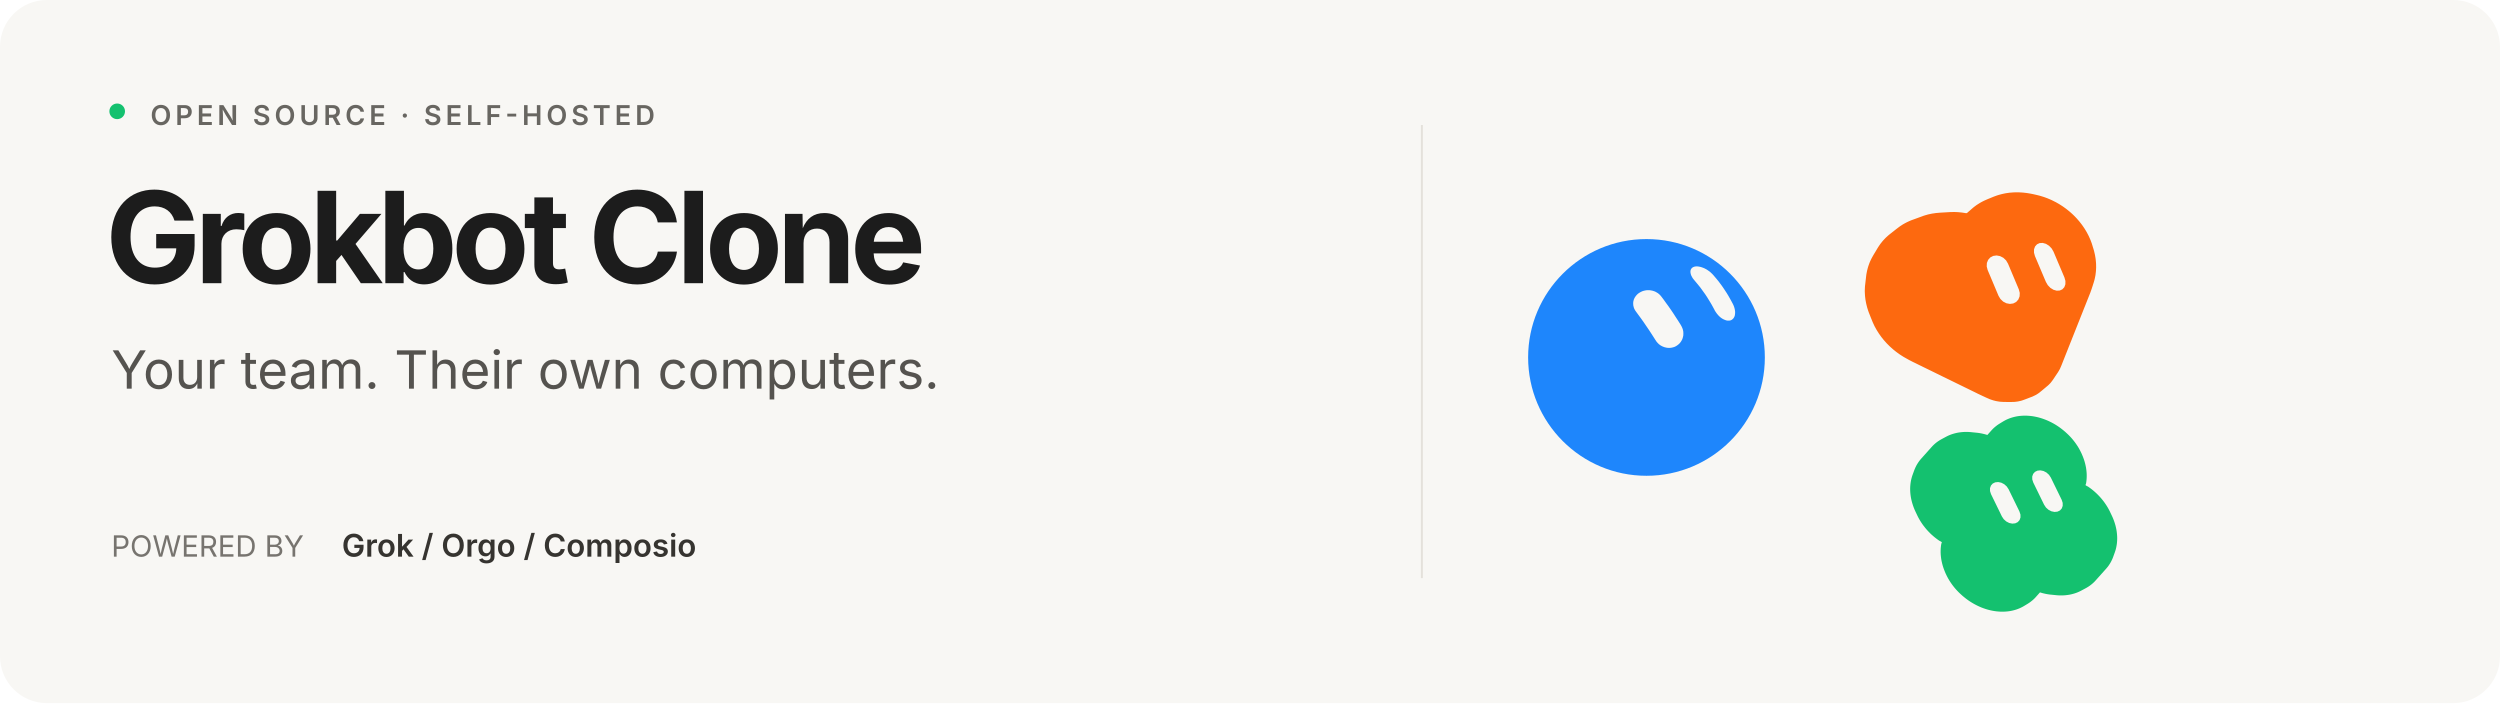
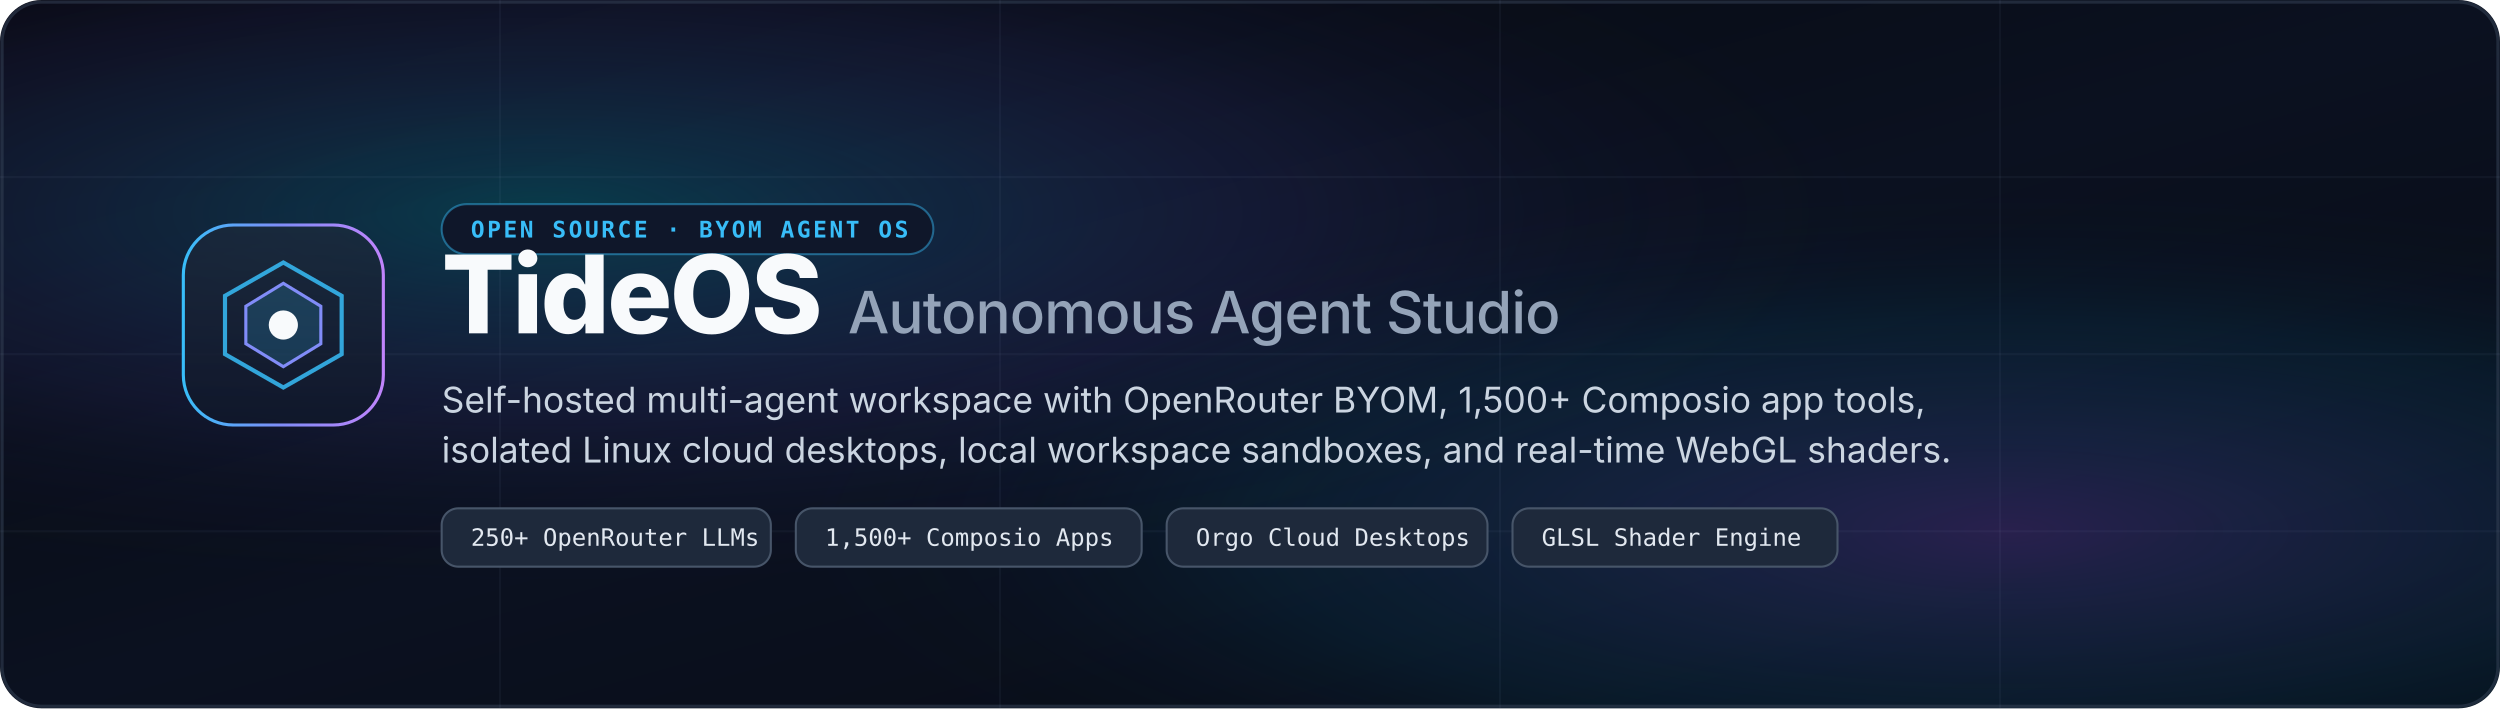
- <svg xmlns="http://www.w3.org/2000/svg" width="1280" height="360" viewBox="0 0 1280 360" role="img" aria-labelledby="title desc">
-   <rect width="1280" height="360" rx="24" fill="#F8F7F4" />
-   <g font-family="Inter, -apple-system, BlinkMacSystemFont, 'Segoe UI', sans-serif">
-     <rect x="56" y="53" width="8" height="8" rx="4" fill="#14C16F" />
-     <text x="77" y="64" font-size="14" font-weight="600" letter-spacing="2" fill="#686661">OPEN SOURCE · SELF-HOSTED</text>
-     <text x="54" y="145" font-size="65" font-weight="700" letter-spacing="-3" fill="#1C1C1C">Grokbot Clone</text>
-     <text x="57" y="199" font-size="27" fill="#55534F">Your team. Their own computers.</text>
-     <text x="57" y="285" font-size="15" fill="#77746F">POWERED BY</text>
-     <text x="175" y="285" font-size="16" font-weight="600" fill="#363430">Grok  /  Orgo  /  Composio</text>
+ <svg xmlns="http://www.w3.org/2000/svg" viewBox="0 0 1200 340" width="100%" height="100%">
+   <defs>
+     <linearGradient id="bg" x1="0%" y1="0%" x2="100%" y2="100%">
+       <stop offset="0%" stop-color="#05070B" />
+       <stop offset="50%" stop-color="#0B1120" />
+       <stop offset="100%" stop-color="#070A12" />
+     </linearGradient>
+     <radialGradient id="glow1" cx="22%" cy="30%" r="55%">
+       <stop offset="0%" stop-color="#06B6D4" stop-opacity="0.28" />
+       <stop offset="55%" stop-color="#6366F1" stop-opacity="0.10" />
+       <stop offset="100%" stop-color="#05070B" stop-opacity="0" />
+     </radialGradient>
+     <radialGradient id="glow2" cx="80%" cy="75%" r="50%">
+       <stop offset="0%" stop-color="#8B5CF6" stop-opacity="0.24" />
+       <stop offset="60%" stop-color="#0EA5E9" stop-opacity="0.08" />
+       <stop offset="100%" stop-color="#05070B" stop-opacity="0" />
+     </radialGradient>
+     <linearGradient id="accent" x1="0%" y1="0%" x2="100%" y2="0%">
+       <stop offset="0%" stop-color="#38BDF8" />
+       <stop offset="50%" stop-color="#818CF8" />
+       <stop offset="100%" stop-color="#C084FC" />
+     </linearGradient>
+     <linearGradient id="cardGrad" x1="0%" y1="0%" x2="0%" y2="100%">
+       <stop offset="0%" stop-color="#1E293B" stop-opacity="0.65" />
+       <stop offset="100%" stop-color="#0F172A" stop-opacity="0.85" />
+     </linearGradient>
+   </defs>
+   <rect width="1200" height="340" rx="20" fill="url(#bg)" />
+   <rect width="1200" height="340" rx="20" fill="url(#glow1)" />
+   <rect width="1200" height="340" rx="20" fill="url(#glow2)" />
+   <rect x="1" y="1" width="1198" height="338" rx="19" fill="none" stroke="#334155" stroke-opacity="0.55" stroke-width="1.5" />
+   <g stroke="#94A3B8" stroke-opacity="0.06" stroke-width="1">
+     <line x1="0" y1="85" x2="1200" y2="85" />
+     <line x1="0" y1="170" x2="1200" y2="170" />
+     <line x1="0" y1="255" x2="1200" y2="255" />
+     <line x1="240" y1="0" x2="240" y2="340" />
+     <line x1="480" y1="0" x2="480" y2="340" />
+     <line x1="720" y1="0" x2="720" y2="340" />
+     <line x1="960" y1="0" x2="960" y2="340" />
  </g>
-   <path d="M728 64V296" stroke="#E4E1DB" />
-   <svg x="742" y="82" width="202" height="202" viewBox="0 0 55.2 55.2">
-     <path d="M44.16 27.6A16.56 16.56 0 0 0 27.6 11.04A16.56 16.56 0 0 0 11.04 27.6A16.56 16.56 0 0 0 27.6 44.16A16.56 16.56 0 0 0 44.16 27.6ZM32.43 25.38L32.57 25.14L32.66 24.91L32.71 24.72L32.75 24.53L32.76 24.28L32.75 24L32.7 23.74L32.62 23.5L32.52 23.28L32.4 23.06L32.01 22.44L31.74 22.03L31.34 21.41L31.07 21.01L30.66 20.42L30.38 20.04L29.97 19.47L29.69 19.1L29.54 18.92L29.37 18.75L29.18 18.6L28.96 18.47L28.87 18.42L28.71 18.35L28.46 18.27L28.27 18.23L28.08 18.2L27.81 18.19L27.63 18.2L27.53 18.21L27.28 18.26L27.04 18.33L26.82 18.43L26.61 18.55L26.42 18.68L26.25 18.84L26.09 19.03L25.95 19.24L25.89 19.36L25.82 19.53L25.76 19.77L25.75 19.84L25.74 19.98L25.74 20.11L25.76 20.36L25.84 20.66L25.9 20.81L26.01 21.01L26.14 21.2L26.55 21.76L26.83 22.14L27.24 22.72L27.51 23.12L27.92 23.72L28.19 24.13L28.59 24.75L28.85 25.16L28.99 25.37L29.15 25.56L29.33 25.74L29.54 25.9L29.77 26.03L29.93 26.1L30.15 26.18L30.47 26.25L30.62 26.26L30.76 26.27L31.03 26.25L31.28 26.2L31.51 26.13L31.72 26.03L31.92 25.9L32.11 25.75L32.28 25.58L32.43 25.38ZM38.52 22.33L38.73 22.41L38.92 22.45L39.09 22.45L39.26 22.44L39.41 22.4L39.54 22.33L39.67 22.23L39.78 22.11L39.87 21.96L39.91 21.87L39.95 21.77L39.99 21.52L40 21.33L40 21.19L39.97 20.96L39.92 20.73L39.85 20.5L39.76 20.27L39.65 20.05L39.42 19.62L39.06 18.98L38.81 18.57L38.41 17.96L38.14 17.57L37.71 16.99L37.41 16.62L36.95 16.08L36.79 15.91L36.61 15.74L36.48 15.62L36.2 15.42L35.97 15.27L35.83 15.2L35.7 15.13L35.63 15.1L35.39 15.01L35.21 14.95L35.08 14.92L34.86 14.88L34.66 14.86L34.48 14.87L34.31 14.9L34.17 14.95L34.04 15.02L33.93 15.11L33.85 15.23L33.82 15.28L33.78 15.37L33.75 15.52L33.75 15.64L33.76 15.77L33.8 15.95L33.84 16.08L33.87 16.15L33.97 16.35L34.08 16.53L34.22 16.71L34.37 16.89L34.67 17.25L35.12 17.8L35.4 18.19L35.82 18.77L36.09 19.18L36.47 19.8L36.72 20.22L37.07 20.86L37.18 21.08L37.32 21.29L37.47 21.5L37.64 21.7L37.83 21.89L38.02 22.05L38.17 22.15L38.32 22.24L38.52 22.33Z" fill="#1E86FC" fill-rule="evenodd" />
-   </svg>
-   <svg x="925" y="60" width="190" height="190" viewBox="-14.4 -14.4 172.8 172.8">
-     <path d="M115.83 72 115.6 72.57 115.38 73.14 115.15 73.7 114.93 74.25 114.71 74.8 114.5 75.34 114.28 75.89 114.07 76.42 113.86 76.95 113.65 77.48 113.44 78.01 113.23 78.53 113.03 79.05 112.82 79.57 112.62 80.08 112.42 80.59 112.21 81.1 112.01 81.61 111.81 82.11 111.61 82.61 111.41 83.12 111.21 83.62 111.02 84.11 110.82 84.61 110.62 85.11 110.42 85.61 110.23 86.1 110.03 86.6 109.83 87.09 109.64 87.59 109.44 88.09 109.24 88.58 109.05 89.08 108.85 89.58 108.65 90.07 108.45 90.57 108.25 91.07 108.05 91.58 107.85 92.08 107.65 92.58 107.45 93.09 107.25 93.6 107.05 94.11 106.84 94.63 106.64 95.14 106.43 95.66 106.22 96.19 106.01 96.71 105.8 97.24 105.59 97.78 105.38 98.31 105.16 98.86 104.95 99.4 104.73 99.95 104.51 100.51 104.29 101.07 104.05 101.63 103.81 102.19 103.57 102.75 103.28 103.28 102.98 103.8 102.67 104.32 102.34 104.82 102 105.32 101.66 105.83 101.32 106.33 100.98 106.85 100.64 107.36 100.29 107.88 99.92 108.38 99.54 108.88 99.15 109.37 98.72 109.81 98.29 110.25 97.83 110.66 97.36 111.05 96.89 111.45 96.42 111.84 95.94 112.24 95.46 112.64 94.98 113.04 94.49 113.43 94.01 113.83 93.5 114.2 92.98 114.54 92.45 114.87 91.89 115.15 91.33 115.42 90.77 115.69 90.19 115.91 89.61 116.13 89.03 116.35 88.45 116.58 87.86 116.8 87.28 117.02 86.7 117.23 86.11 117.44 85.52 117.63 84.91 117.77 84.3 117.91 83.69 118.02 83.07 118.1 82.45 118.17 81.82 118.19 81.19 118.21 80.57 118.22 79.94 118.22 79.32 118.21 78.7 118.21 78.08 118.2 77.47 118.2 76.85 118.17 76.24 118.13 75.63 118.09 75.02 118 74.41 117.9 73.8 117.79 73.2 117.64 72.6 117.49 72 117.3 71.41 117.1 70.82 116.9 70.25 116.64 69.67 116.39 69.11 116.14 68.55 115.88 67.99 115.62 67.44 115.37 66.9 115.11 66.36 114.86 65.82 114.6 65.29 114.35 64.77 114.09 64.25 113.83 63.73 113.58 63.22 113.33 62.7 113.08 62.2 112.83 61.69 112.58 61.19 112.34 60.69 112.09 60.2 111.85 59.7 111.61 59.21 111.37 58.72 111.13 58.23 110.89 57.74 110.65 57.25 110.41 56.77 110.18 56.29 109.94 55.8 109.7 55.32 109.47 54.84 109.23 54.35 108.99 53.87 108.76 53.39 108.52 52.91 108.29 52.43 108.05 51.94 107.81 51.46 107.58 50.97 107.34 50.49 107.1 50 106.86 49.51 106.63 49.02 106.39 48.53 106.15 48.04 105.9 47.54 105.66 47.05 105.42 46.55 105.17 46.04 104.93 45.54 104.68 45.03 104.43 44.52 104.18 44 103.93 43.48 103.67 42.96 103.42 42.43 103.16 41.9 102.9 41.36 102.64 40.82 102.37 40.27 102.11 39.72 101.84 39.17 101.56 38.6 101.29 38.03 101.01 37.46 100.73 36.88 100.44 36.29 100.15 35.69 99.86 35.08 99.57 34.48 99.26 33.87 98.95 33.25 98.63 32.65 98.29 32.04 97.95 31.43 97.6 30.8 97.25 30.2 96.87 29.59 96.48 28.98 96.09 28.4 95.67 27.81 95.25 27.22 94.81 26.66 94.36 26.08 93.9 25.53 93.42 24.98 92.93 24.43 92.44 23.9 91.92 23.38 91.4 22.85 90.87 22.36 90.31 21.86 89.76 21.37 89.19 20.91 88.6 20.43 88.01 19.99 87.4 19.56 86.79 19.13 86.17 18.73 85.53 18.32 84.89 17.94 84.23 17.58 83.57 17.21 82.9 16.89 82.21 16.57 81.53 16.26 80.83 15.98 80.12 15.69 79.41 15.4 78.7 15.12 77.98 14.83 77.25 14.54 76.52 14.28 75.78 14.04 75.04 13.8 74.29 13.61 73.53 13.42 72.77 13.25 72 13.11 71.23 12.97 70.45 12.88 69.68 12.79 68.9 12.74 68.12 12.7 67.33 12.67 66.55 12.7 65.77 12.73 64.98 12.78 64.2 12.87 63.43 12.96 62.65 13.05 61.87 13.14 61.09 13.23 60.31 13.32 59.53 13.42 58.75 13.57 57.97 13.72 57.2 13.91 56.43 14.11 55.67 14.34 54.92 14.6 54.18 14.87 53.44 15.18 52.71 15.51 52 15.86 51.29 16.24 50.6 16.63 49.91 17.03 49.23 17.44 48.56 17.84 47.89 18.24 47.22 18.64 46.55 19.06 45.89 19.49 45.25 19.93 44.61 20.42 43.99 20.9 43.39 21.42 42.8 21.96 42.23 22.5 41.67 23.09 41.14 23.67 40.61 24.28 40.11 24.9 39.63 25.51 39.14 26.12 38.67 26.72 38.19 27.32 37.72 27.93 37.25 28.53 36.8 29.14 36.35 29.78 35.94 30.41 35.53 31.08 35.15 31.74 34.79 32.42 34.44 33.12 34.12 33.81 33.81 34.52 33.53 35.24 33.27 35.96 33.01 36.66 32.75 37.36 32.5 38.05 32.24 38.73 32 39.41 31.75 40.08 31.5 40.76 31.29 41.45 31.09 42.14 30.89 42.84 30.74 43.54 30.59 44.24 30.46 44.96 30.36 45.66 30.25 46.37 30.18 47.08 30.12 47.79 30.06 48.49 30.02 49.19 29.98 49.87 29.94 50.55 29.9 51.22 29.86 51.88 29.82 52.54 29.78 53.2 29.77 53.85 29.76 54.5 29.75 55.16 29.78 55.8 29.81 56.45 29.85 57.1 29.92 57.74 29.98 58.38 30.07 59.01 30.17 59.64 30.27 60.23 30.26 60.7 29.84 61.19 29.42 61.68 29 62.17 28.56 62.67 28.13 63.19 27.68 63.71 27.27 64.25 26.87 64.79 26.47 65.35 26.12 65.91 25.76 66.49 25.41 67.07 25.09 67.66 24.78 68.26 24.48 68.87 24.21 69.48 23.94 70.1 23.67 70.73 23.42 71.36 23.16 72 22.9 72.65 22.63 73.3 22.39 73.96 22.15 74.62 21.92 75.29 21.73 75.97 21.54 76.65 21.37 77.34 21.22 78.03 21.07 78.72 20.96 79.41 20.86 80.12 20.76 80.81 20.71 81.52 20.65 82.22 20.61 82.93 20.6 83.63 20.59 84.34 20.59 85.05 20.63 85.76 20.67 86.46 20.72 87.17 20.8 87.87 20.88 88.58 20.98 89.28 21.1 89.98 21.22 90.68 21.36 91.38 21.51 92.08 21.67 92.78 21.83 93.48 22 94.18 22.18 94.87 22.39 95.56 22.6 96.25 22.82 96.93 23.07 97.61 23.32 98.28 23.6 98.95 23.88 99.61 24.17 100.26 24.49 100.91 24.82 101.56 25.14 102.2 25.5 102.83 25.86 103.46 26.23 104.07 26.63 104.68 27.02 105.28 27.43 105.87 27.86 106.46 28.29 107.03 28.74 107.6 29.2 108.16 29.66 108.71 30.14 109.25 30.63 109.78 31.13 110.3 31.64 110.81 32.17 111.31 32.69 111.79 33.24 112.27 33.79 112.74 34.34 113.18 34.92 113.63 35.49 114.06 36.08 114.47 36.68 114.88 37.28 115.27 37.89 115.64 38.51 116.01 39.13 116.35 39.78 116.69 40.42 117.01 41.06 117.31 41.73 117.6 42.38 117.88 43.05 118.13 43.73 118.38 44.41 118.59 45.1 118.8 45.79 119.01 46.47 119.22 47.16 119.42 47.84 119.58 48.53 119.75 49.23 119.9 49.92 120.01 50.62 120.13 51.32 120.22 52.03 120.28 52.74 120.35 53.44 120.38 54.15 120.39 54.86 120.4 55.57 120.37 56.28 120.33 56.99 120.27 57.7 120.18 58.41 120.1 59.11 119.96 59.82 119.82 60.52 119.66 61.22 119.47 61.91 119.27 62.6 119.05 63.28 118.84 63.95 118.62 64.62 118.41 65.27 118.19 65.92 117.96 66.56 117.74 67.19 117.49 67.82 117.24 68.44 117 69.05 116.76 69.65 116.52 70.25 116.29 70.84 116.06 71.42Z M74.95 68.78 74.69 68.17 74.44 67.57 74.19 66.97 73.93 66.37 73.68 65.77 73.43 65.16 73.17 64.56 72.92 63.96 72.67 63.36 72.41 62.76 72.16 62.15 71.91 61.55 71.65 60.95 71.4 60.35 71.15 59.75 70.89 59.14 70.64 58.54 70.38 57.94 70.13 57.34 69.88 56.74 69.45 55.1 69.53 53.48 70.11 52.04 71.13 50.9 72.48 50.2 74.05 49.98 75.67 50.29 77.19 51.07 78.46 52.27 79.34 53.76 79.6 54.36 79.85 54.96 80.11 55.56 80.36 56.17 80.61 56.77 80.87 57.37 81.12 57.97 81.37 58.57 81.63 59.18 81.88 59.78 82.13 60.38 82.39 60.98 82.64 61.58 82.89 62.19 83.15 62.79 83.4 63.39 83.65 63.99 83.91 64.59 84.16 65.2 84.41 65.8 84.84 67.43 84.76 69.05 84.18 70.5 83.17 71.63 81.81 72.34 80.24 72.55 78.62 72.25 77.1 71.46 75.84 70.26Z M97.01 62.3 96.75 61.7 96.5 61.1 96.24 60.5 95.99 59.9 95.73 59.3 95.48 58.7 95.22 58.1 94.97 57.5 94.72 56.9 94.46 56.3 94.21 55.7 93.95 55.09 93.7 54.49 93.44 53.89 93.19 53.29 92.93 52.69 92.68 52.09 92.42 51.49 92.17 50.89 91.91 50.29 91.47 48.68 91.48 47.13 91.97 45.79 92.87 44.79 94.1 44.22 95.54 44.15 97.05 44.58 98.48 45.47 99.69 46.72 100.56 48.23 100.81 48.83 101.07 49.43 101.32 50.03 101.58 50.63 101.83 51.24 102.09 51.84 102.34 52.44 102.59 53.04 102.85 53.64 103.1 54.24 103.36 54.84 103.61 55.44 103.87 56.04 104.12 56.64 104.38 57.24 104.63 57.84 104.89 58.45 105.14 59.05 105.4 59.65 105.65 60.25 106.1 61.86 106.08 63.41 105.6 64.75 104.69 65.75 103.46 66.32 102.02 66.39 100.52 65.96 99.09 65.07 97.88 63.81Z" fill="#FD690F" fill-rule="evenodd" />
-   </svg>
-   <svg x="945" y="177" width="172" height="172" viewBox="-14.4 -14.4 172.8 172.8">
-     <path d="M91.45 113.68 90.54 113.59 89.62 113.46 88.7 113.3 87.79 113.1 86.87 112.88 85.96 112.62 85.54 112.48 83.16 115.14 82.56 115.76 81.93 116.34 81.27 116.89 80.59 117.42 79.88 117.92 79.15 118.39 77.36 119.47 76.61 119.9 75.84 120.29 75.05 120.66 74.23 120.99 73.4 121.29 72.54 121.55 71.67 121.78 70.78 121.98 69.88 122.14 68.96 122.26 68.03 122.35 67.09 122.4 66.13 122.42 65.17 122.4 64.21 122.34 63.23 122.25 62.26 122.12 61.27 121.96 60.29 121.76 59.31 121.53 58.33 121.26 57.35 120.95 56.38 120.62 55.41 120.25 54.45 119.84 53.5 119.4 52.56 118.93 51.63 118.43 50.71 117.9 49.8 117.34 48.91 116.75 48.04 116.13 47.18 115.48 46.35 114.81 45.53 114.12 44.74 113.4 44.48 113.16 43.74 112.45 43.03 111.72 42.34 110.97 41.68 110.21 41.04 109.42 40.43 108.62 39.85 107.8 39.29 106.97 38.76 106.13 38.26 105.27 37.8 104.4 37.36 103.53 36.95 102.65 36.58 101.76 36.44 101.42 36.08 100.48 35.75 99.54 35.46 98.59 35.21 97.64 34.99 96.69 34.8 95.75 34.66 94.81 34.55 93.87 34.47 92.94 34.43 92.01 34.43 91.09 34.46 90.18 34.53 89.29 34.63 88.4 34.77 87.53 35.06 86.7 34.64 86.38 33.69 85.88 32.88 85.31 32.08 84.71 31.3 84.1 30.53 83.45 29.78 82.79 29.05 82.1 28.35 81.38 27.66 80.65 27 79.9 26.36 79.13 25.74 78.34 25.15 77.54 24.59 76.72 24.05 75.88 23.54 75.03 23.06 74.17 22.61 73.3 21.76 71.51 21.32 70.58 20.91 69.65 20.54 68.71 20.2 67.76 19.9 66.81 19.63 65.86 19.39 64.9 19.19 63.95 19.03 62.99 18.91 62.04 18.82 61.09 18.77 60.15 18.75 59.21 18.78 58.28 18.84 57.37 18.94 56.46 19.07 55.56 19.24 54.67 19.45 53.81 19.69 52.95 19.97 52.12 20.78 49.88 21.1 49.05 21.46 48.24 21.84 47.45 22.27 46.68 22.73 45.94 23.22 45.21 23.74 44.52 24.3 43.85 29.69 37.82 30.27 37.18 30.89 36.57 31.54 35.98 32.21 35.43 32.91 34.91 33.64 34.42 34.39 33.96 35.17 33.53 37.45 32.31 38.23 31.92 39.04 31.57 39.86 31.25 40.71 30.97 41.57 30.72 42.45 30.5 43.34 30.32 44.25 30.18 45.17 30.07 46.1 29.99 47.04 29.95 47.98 29.95 48.94 29.98 49.89 30.05 52.55 30.32 53.46 30.41 54.38 30.54 55.3 30.7 56.22 30.9 57.13 31.12 58.04 31.38 58.46 31.52 60.84 28.86 61.44 28.24 62.07 27.66 62.73 27.11 63.41 26.58 64.12 26.08 64.85 25.62 66.64 24.53 67.39 24.1 68.16 23.7 68.96 23.34 69.77 23.01 70.61 22.71 71.46 22.45 72.33 22.22 73.22 22.02 74.12 21.86 75.04 21.74 75.97 21.65 76.92 21.6 77.86 21.58 78.83 21.6 79.79 21.66 80.77 21.75 81.75 21.87 82.73 22.04 83.71 22.24 84.69 22.47 85.67 22.74 86.65 23.05 87.62 23.39 88.59 23.76 89.55 24.16 90.5 24.6 91.45 25.07 92.38 25.57 93.3 26.1 94.2 26.66 95.09 27.25 95.96 27.87 96.82 28.52 97.65 29.19 98.47 29.88 99.26 30.6 99.52 30.84 100.26 31.55 100.97 32.28 101.66 33.02 102.32 33.79 102.96 34.58 103.57 35.38 104.15 36.2 104.71 37.03 105.24 37.87 105.74 38.73 106.2 39.6 106.64 40.47 107.05 41.35 107.42 42.24 107.57 42.58 107.92 43.52 108.25 44.46 108.54 45.41 108.79 46.36 109.01 47.31 109.2 48.25 109.34 49.19 109.45 50.13 109.53 51.07 109.57 51.99 109.57 52.91 109.54 53.82 109.47 54.71 109.37 55.6 109.23 56.47 108.94 57.3 109.36 57.62 110.31 58.12 111.12 58.69 111.92 59.28 112.7 59.9 113.47 60.55 114.22 61.22 114.95 61.91 115.65 62.62 116.34 63.35 117 64.1 117.64 64.87 118.26 65.66 118.85 66.47 119.41 67.29 119.95 68.12 120.46 68.97 120.94 69.83 121.39 70.7 122.24 72.49 122.68 73.42 123.09 74.35 123.46 75.29 123.8 76.24 124.1 77.19 124.38 78.14 124.61 79.1 124.81 80.05 124.97 81.01 125.09 81.96 125.18 82.91 125.23 83.85 125.25 84.79 125.22 85.72 125.16 86.63 125.07 87.55 124.93 88.44 124.76 89.33 124.56 90.2 124.31 91.05 124.03 91.88 123.23 94.12 122.91 94.95 122.55 95.76 122.16 96.55 121.73 97.32 121.27 98.06 120.78 98.79 120.26 99.48 119.7 100.15 114.31 106.18 113.73 106.82 113.11 107.43 112.47 108.01 111.79 108.57 111.09 109.09 110.36 109.58 109.61 110.04 108.83 110.47 106.55 111.69 105.77 112.07 104.96 112.43 104.13 112.75 103.29 113.03 102.43 113.28 101.55 113.5 100.66 113.68 99.75 113.82 98.83 113.93 97.9 114.01 96.97 114.05 96.02 114.05 95.06 114.02 94.11 113.95Z M65.93 73.41 65.65 72.84 65.37 72.27 65.1 71.69 64.82 71.12 64.54 70.55 64.26 69.97 63.98 69.4 63.7 68.83 63.42 68.25 63.14 67.68 62.86 67.1 62.58 66.53 62.3 65.96 62.02 65.38 61.74 64.81 61.46 64.24 61.18 63.66 60.9 63.09 60.62 62.52 60.34 61.94 59.84 60.39 59.82 58.88 60.31 57.53 61.23 56.5 62.52 55.88 64.03 55.73 65.63 56.06 67.15 56.85 68.44 58.01 69.39 59.44 69.67 60.01 69.95 60.59 70.23 61.16 70.51 61.73 70.79 62.31 71.07 62.88 71.35 63.45 71.63 64.03 71.91 64.6 72.19 65.17 72.47 65.75 72.75 66.32 73.03 66.89 73.31 67.47 73.59 68.04 73.87 68.62 74.15 69.19 74.43 69.76 74.71 70.34 74.98 70.91 75.49 72.46 75.5 73.98 75.02 75.32 74.09 76.35 72.81 76.97 71.29 77.12 69.7 76.79 68.18 76 66.88 74.84Z M87.66 67.4 87.38 66.83 87.1 66.26 86.82 65.68 86.54 65.11 86.26 64.54 85.98 63.96 85.7 63.39 85.42 62.82 85.14 62.24 84.86 61.67 84.58 61.09 84.3 60.52 84.02 59.95 83.74 59.37 83.46 58.8 83.18 58.23 82.9 57.65 82.62 57.08 82.34 56.51 82.06 55.93 81.56 54.38 81.55 52.87 82.03 51.52 82.96 50.49 84.24 49.87 85.75 49.72 87.35 50.05 88.87 50.84 90.16 52 91.11 53.43 91.39 54 91.67 54.57 91.95 55.15 92.23 55.72 92.51 56.3 92.79 56.87 93.07 57.44 93.35 58.02 93.63 58.59 93.91 59.16 94.19 59.74 94.47 60.31 94.75 60.88 95.03 61.46 95.31 62.03 95.59 62.61 95.87 63.18 96.15 63.75 96.43 64.33 96.71 64.9 97.21 66.45 97.22 67.97 96.74 69.31 95.81 70.34 94.53 70.96 93.01 71.11 91.42 70.78 89.9 69.99 88.6 68.83Z" fill="#14C16F" fill-rule="evenodd" />
-   </svg>
+   <g transform="translate(88, 108)">
+     <rect x="0" y="0" width="96" height="96" rx="24" fill="url(#cardGrad)" stroke="url(#accent)" stroke-width="1.5" />
+     <polygon points="48,18 76,34 76,62 48,78 20,62 20,34" fill="none" stroke="#38BDF8" stroke-width="2" stroke-opacity="0.85" />
+     <polygon points="48,28 66,39 66,57 48,68 30,57 30,39" fill="#38BDF8" fill-opacity="0.18" stroke="#818CF8" stroke-width="1.5" />
+     <circle cx="48" cy="48" r="7" fill="#F8FAFC" />
+   </g>
+   <g transform="translate(212, 126)">
+     <rect x="0" y="-28" width="236" height="24" rx="12" fill="#0F172A" stroke="#38BDF8" stroke-opacity="0.45" stroke-width="1" />
+     <text x="14" y="-12" font-family="ui-monospace, SFMono-Regular, Menlo, monospace" font-size="11" font-weight="600" fill="#38BDF8" letter-spacing="1.2">OPEN SOURCE · BYOM AGENT OS</text>
+     <text x="0" y="34" font-family="Inter, -apple-system, BlinkMacSystemFont, sans-serif" font-size="52" font-weight="800" fill="#F8FAFC" letter-spacing="-1.2">TideOS</text>
+     <text x="195" y="34" font-family="Inter, -apple-system, BlinkMacSystemFont, sans-serif" font-size="28" font-weight="500" fill="#94A3B8" letter-spacing="-0.4">Autonomous Agent Studio</text>
+     <text x="0" y="72" font-family="Inter, -apple-system, BlinkMacSystemFont, sans-serif" font-size="17" fill="#CBD5E1">
+       Self-hosted multi-agent workspace with OpenRouter BYOM, 1,500+ Composio app tools,
+     </text>
+     <text x="0" y="96" font-family="Inter, -apple-system, BlinkMacSystemFont, sans-serif" font-size="17" fill="#CBD5E1">
+       isolated Linux cloud desktops, local workspace sandboxes, and real-time WebGL shaders.
+     </text>
+     <g transform="translate(0, 118)" font-family="ui-monospace, SFMono-Regular, Menlo, monospace" font-size="11.5" fill="#E2E8F0">
+       <rect x="0" y="0" width="158" height="28" rx="8" fill="#1E293B" stroke="#475569" stroke-width="1" />
+       <text x="14" y="18">250+ OpenRouter LLMs</text>
+       <rect x="170" y="0" width="166" height="28" rx="8" fill="#1E293B" stroke="#475569" stroke-width="1" />
+       <text x="184" y="18">1,500+ Composio Apps</text>
+       <rect x="348" y="0" width="154" height="28" rx="8" fill="#1E293B" stroke="#475569" stroke-width="1" />
+       <text x="362" y="18">Orgo Cloud Desktops</text>
+       <rect x="514" y="0" width="156" height="28" rx="8" fill="#1E293B" stroke="#475569" stroke-width="1" />
+       <text x="528" y="18">GLSL Shader Engine</text>
+     </g>
+   </g>
</svg>
